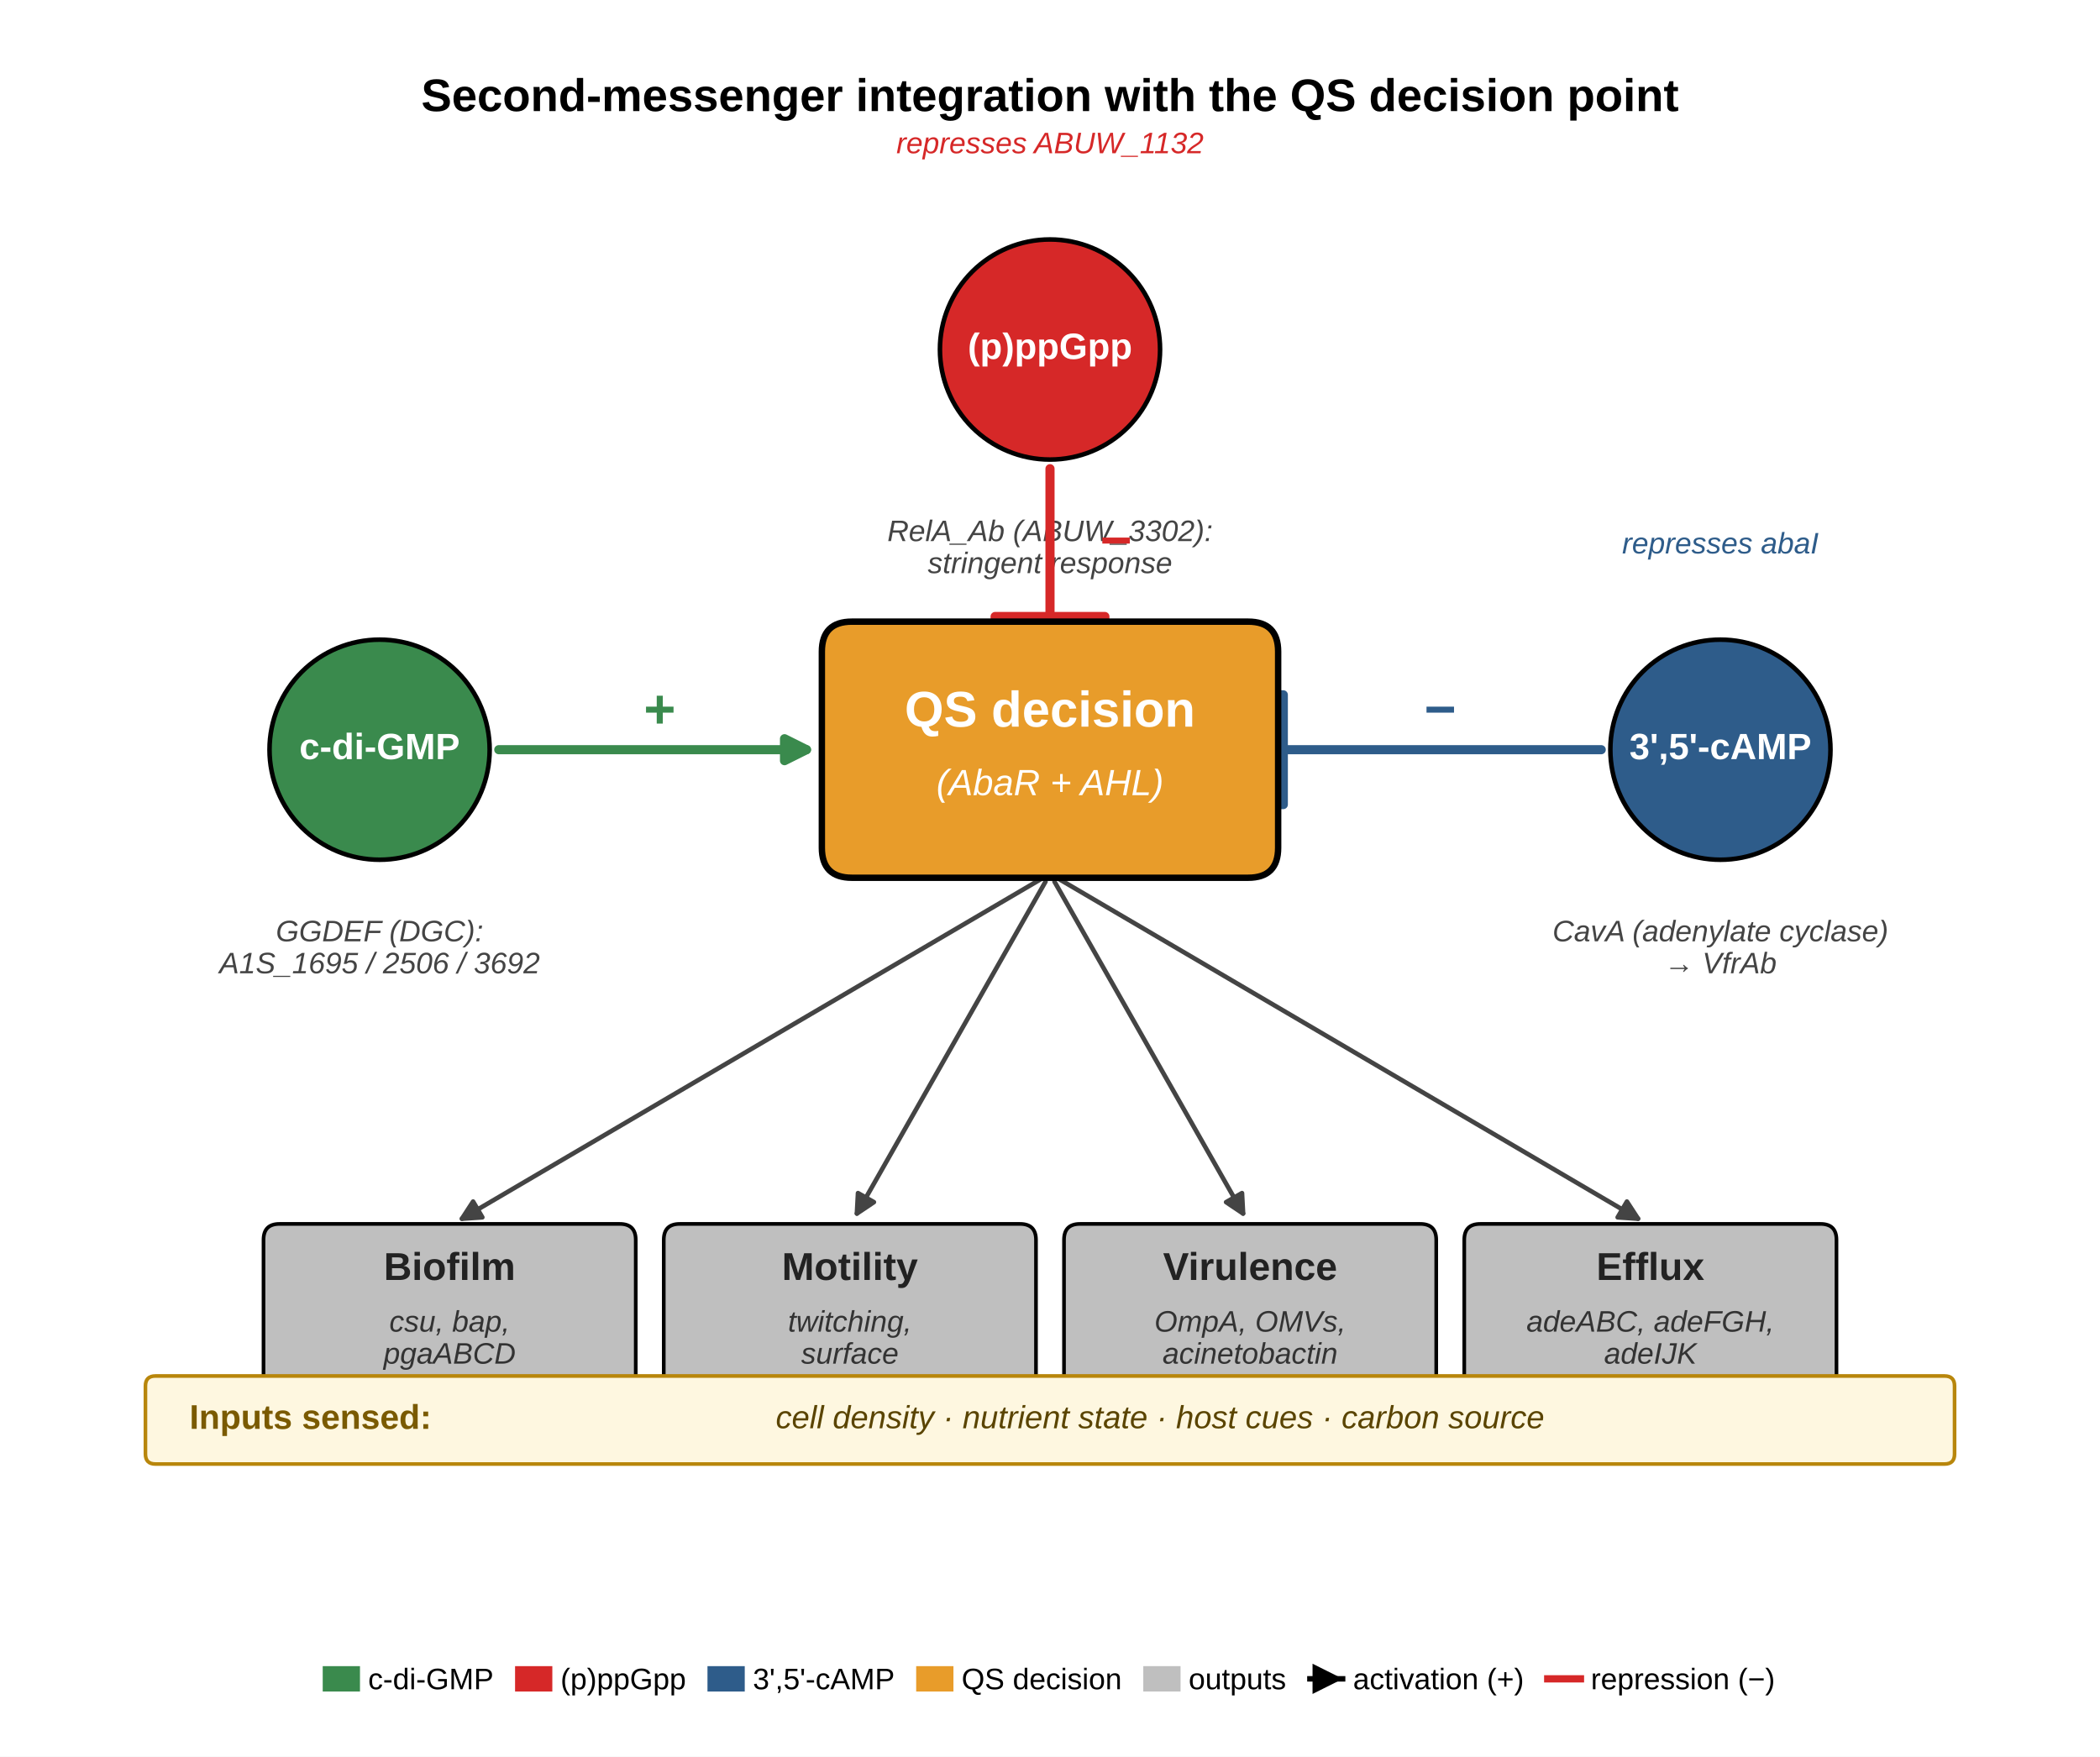
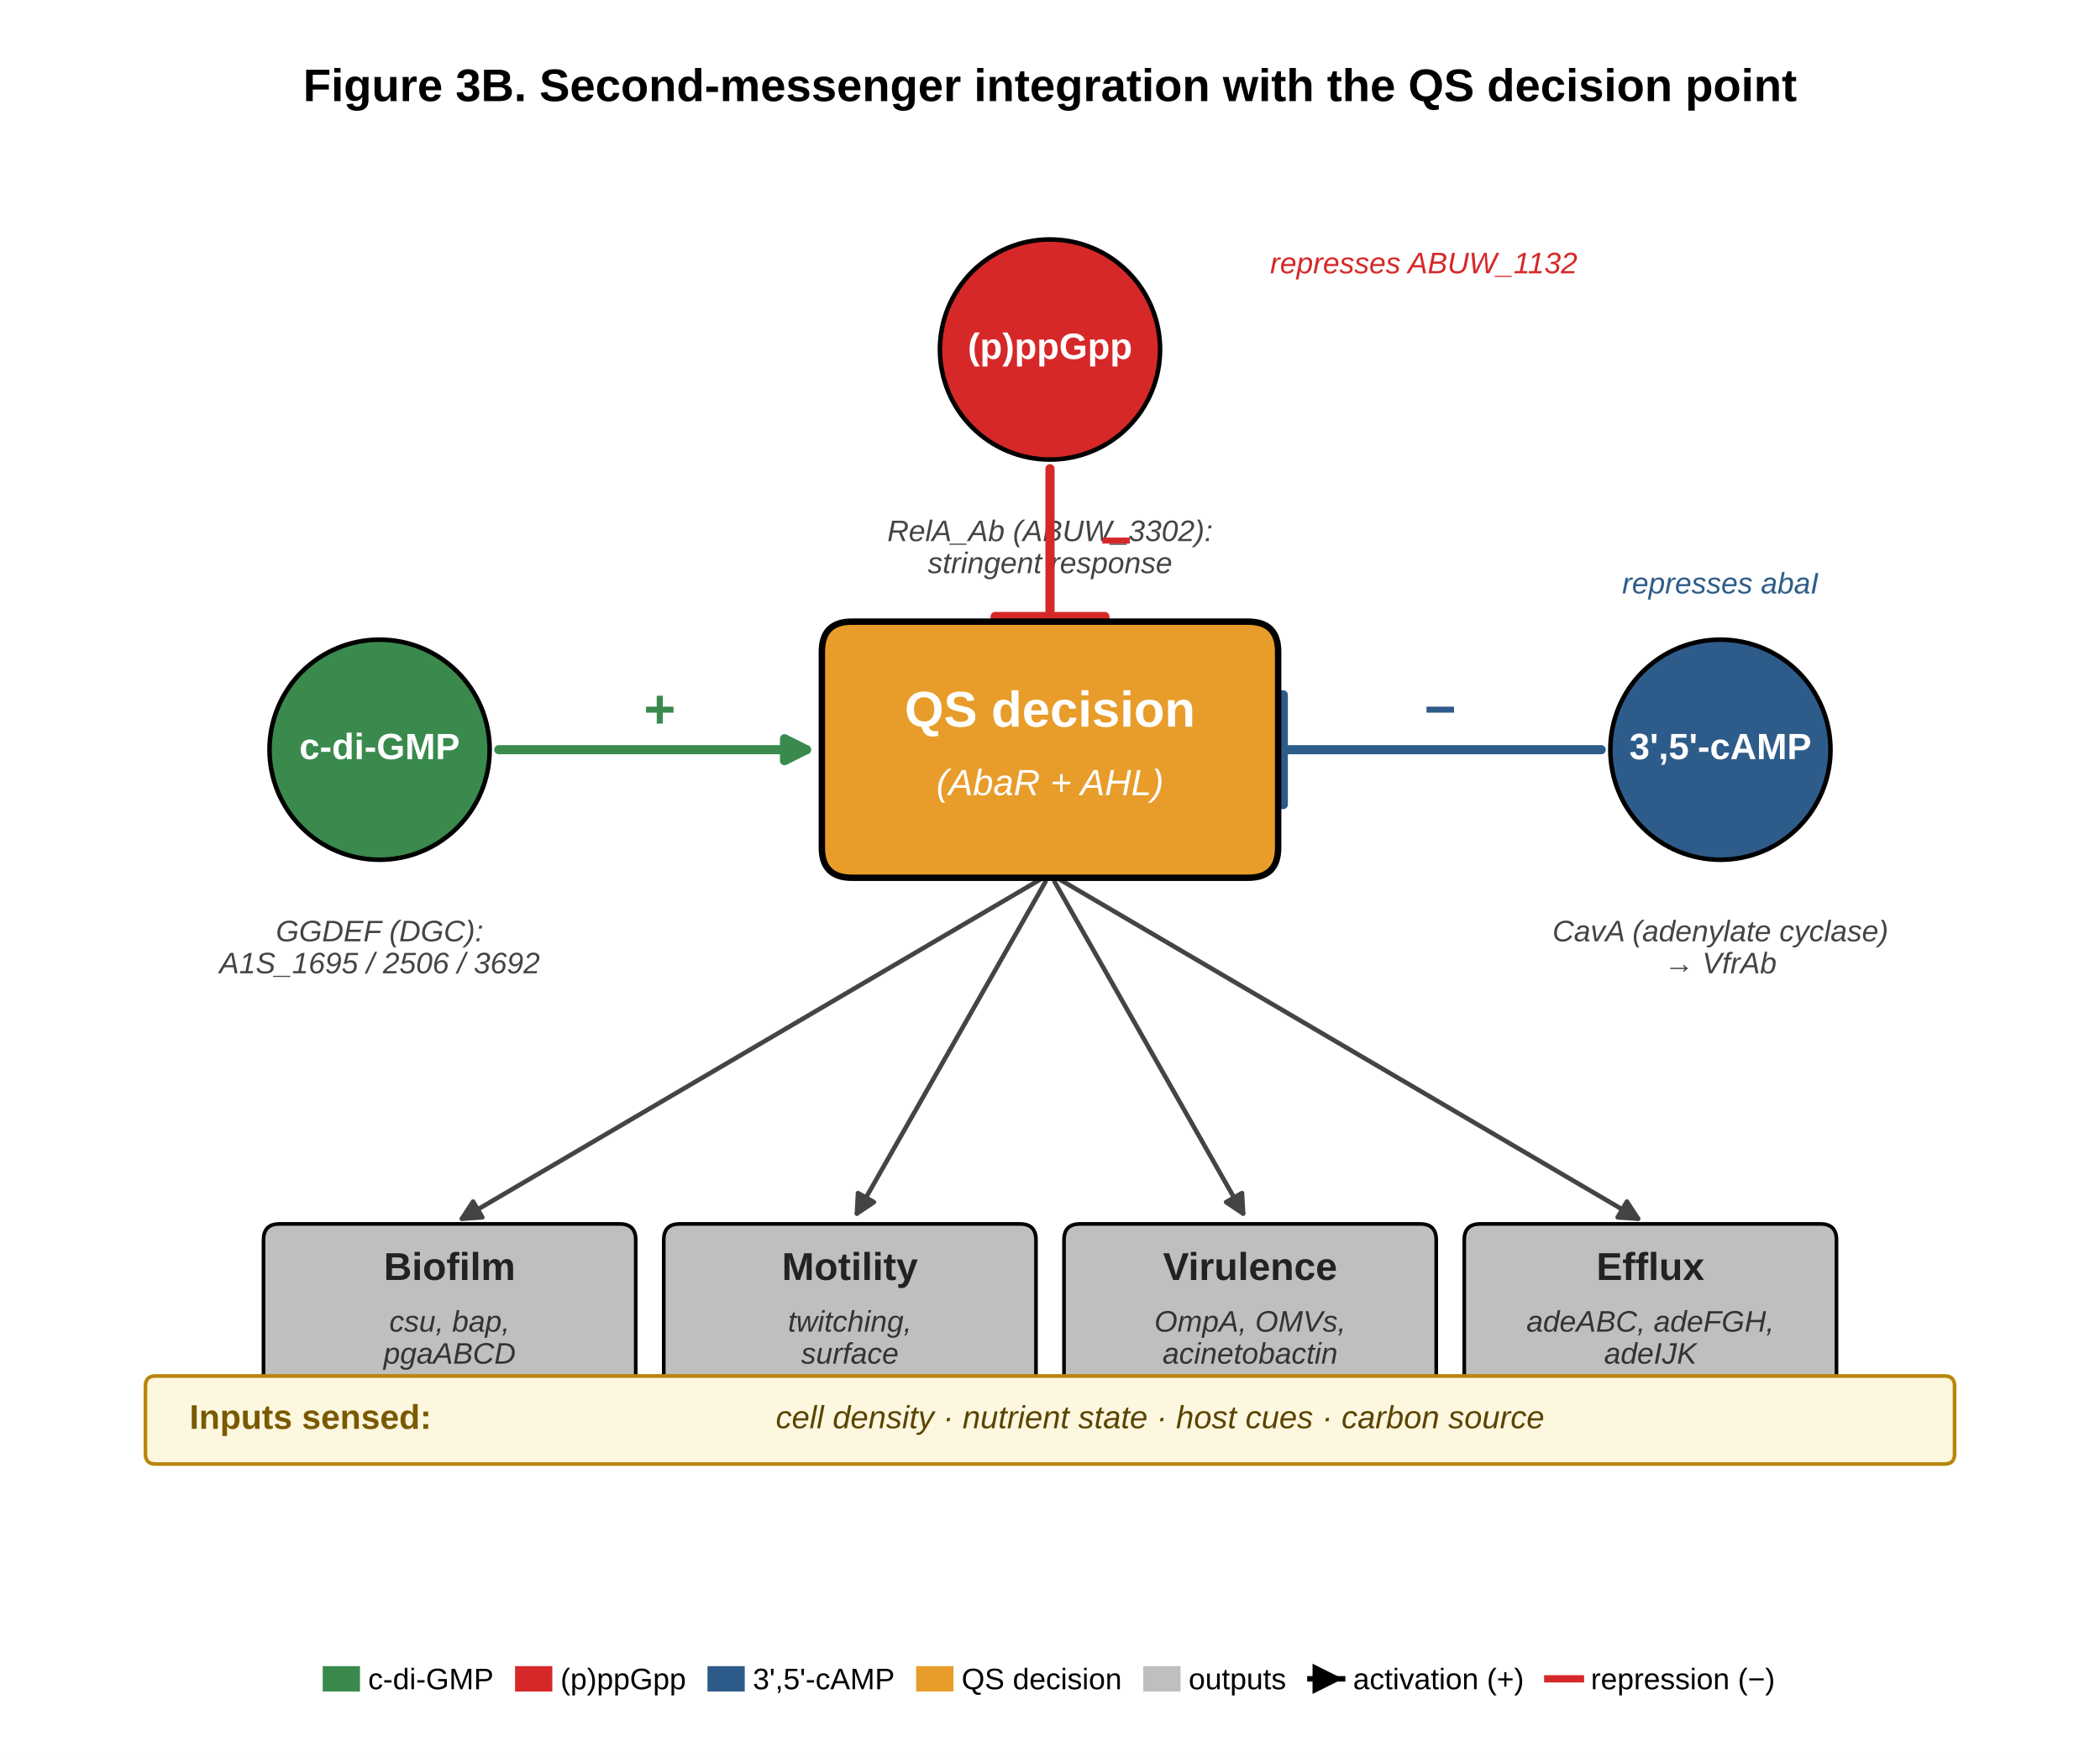
<svg xmlns="http://www.w3.org/2000/svg" xmlns:xlink="http://www.w3.org/1999/xlink" width="459.284pt" height="384.254pt" viewBox="0 0 459.284 384.254" version="1.1">
  <defs>
    <style type="text/css">*{stroke-linejoin: round; stroke-linecap: butt}</style>
  </defs>
  <g id="figure_1">
    <g id="patch_1">
      <path d="M 0 384.254  L 459.284 384.254  L 459.284 0  L 0 0  z " style="fill: #ffffff" />
    </g>
    <g id="axes_1">
      <g id="text_1">
-         <text style="font-weight: 700; font-size: 10px; font-family: 'Liberation Sans', 'Arial', 'DejaVu Sans', sans-serif; text-anchor: middle" x="229.642" y="24.306" transform="rotate(-0 229.6421 24.30617)">Second-messenger integration with the QS decision point</text>
+         <text style="font-weight: 700; font-size: 10px; font-family: 'Liberation Sans', 'Arial', 'DejaVu Sans', sans-serif; text-anchor: middle" x="229.642" y="22.118" transform="rotate(-0 229.6421 22.11775)">Figure 3B. Second-messenger integration with the QS decision point</text>
      </g>
      <g id="text_2">
        <text style="font-style: italic; font-size: 6.5px; font-family: 'Liberation Sans', 'Arial', 'DejaVu Sans', sans-serif; fill: #444444" transform="translate(60.3268 205.9031)">GGDEF (DGC):</text>
        <text style="font-style: italic; font-size: 6.5px; font-family: 'Liberation Sans', 'Arial', 'DejaVu Sans', sans-serif; fill: #444444" transform="translate(47.96258 212.9044)">A1S_1695 / 2506 / 3692</text>
      </g>
      <g id="text_3">
        <text style="font-style: italic; font-size: 6.5px; font-family: 'Liberation Sans', 'Arial', 'DejaVu Sans', sans-serif; fill: #444444" transform="translate(194.0582 118.3663)">RelA_Ab (ABUW_3302):</text>
        <text style="font-style: italic; font-size: 6.5px; font-family: 'Liberation Sans', 'Arial', 'DejaVu Sans', sans-serif; fill: #444444" transform="translate(202.9063 125.3676)">stringent response</text>
      </g>
      <g id="text_4">
-         <text style="font-style: italic; font-size: 6.5px; font-family: 'Liberation Sans', 'Arial', 'DejaVu Sans', sans-serif; text-anchor: middle; fill: #d62828" x="229.642" y="33.524" transform="rotate(-0 229.6421 33.52388)">represses ABUW_1132</text>
+         <text style="font-style: italic; font-size: 6.5px; font-family: 'Liberation Sans', 'Arial', 'DejaVu Sans', sans-serif; text-anchor: start; fill: #d62828" x="277.787" y="59.785" transform="rotate(-0 277.7874 59.78493)">represses ABUW_1132</text>
      </g>
      <g id="text_5">
        <text style="font-style: italic; font-size: 6.5px; font-family: 'Liberation Sans', 'Arial', 'DejaVu Sans', sans-serif; fill: #444444" transform="translate(339.5403 205.9031)">CavA (adenylate cyclase)</text>
        <text style="font-style: italic; font-size: 6.5px; font-family: 'Liberation Sans', 'Arial', 'DejaVu Sans', sans-serif; fill: #444444" transform="translate(363.9854 212.9044)">→ VfrAb</text>
      </g>
      <g id="text_6">
-         <text style="font-style: italic; font-size: 6.5px; font-family: 'Liberation Sans', 'Arial', 'DejaVu Sans', sans-serif; text-anchor: middle; fill: #2e5c8a" x="376.266" y="121.061" transform="rotate(-0 376.2663 121.0607)">represses abaI</text>
+         <text style="font-style: italic; font-size: 6.5px; font-family: 'Liberation Sans', 'Arial', 'DejaVu Sans', sans-serif; text-anchor: middle; fill: #2e5c8a" x="376.266" y="129.814" transform="rotate(-0 376.2663 129.8144)">represses abaI</text>
      </g>
      <g id="patch_2">
-         <path d="M 227.915 192.139  Q 163.99 229.642 101.029 266.579  " clip-path="url(#pa72f6f1dbd)" style="fill: none; stroke: #444444; stroke-linecap: round" />
-         <path d="M 105.491 266.28  L 101.029 266.579  L 103.467 262.83  z " clip-path="url(#pa72f6f1dbd)" style="fill: #444444; stroke: #444444; stroke-linecap: round" />
+         <path d="M 227.915 192.139  Q 163.99 229.642 101.029 266.579  " clip-path="url(#p8cebab93b3)" style="fill: none; stroke: #444444; stroke-linecap: round" />
+         <path d="M 105.491 266.28  L 101.029 266.579  L 103.467 262.83  z " clip-path="url(#p8cebab93b3)" style="fill: #444444; stroke: #444444; stroke-linecap: round" />
      </g>
      <g id="patch_3">
-         <path d="M 228.655 192.863  Q 207.759 229.641 187.414 265.447  " clip-path="url(#pa72f6f1dbd)" style="fill: none; stroke: #444444; stroke-linecap: round" />
-         <path d="M 191.129 262.957  L 187.414 265.447  L 187.651 260.981  z " clip-path="url(#pa72f6f1dbd)" style="fill: #444444; stroke: #444444; stroke-linecap: round" />
+         <path d="M 228.655 192.863  Q 207.759 229.641 187.414 265.447  " clip-path="url(#p8cebab93b3)" style="fill: none; stroke: #444444; stroke-linecap: round" />
+         <path d="M 191.129 262.957  L 187.414 265.447  L 187.651 260.981  z " clip-path="url(#p8cebab93b3)" style="fill: #444444; stroke: #444444; stroke-linecap: round" />
      </g>
      <g id="patch_4">
-         <path d="M 230.629 192.863  Q 251.526 229.641 271.87 265.447  " clip-path="url(#pa72f6f1dbd)" style="fill: none; stroke: #444444; stroke-linecap: round" />
-         <path d="M 271.633 260.981  L 271.87 265.447  L 268.155 262.957  z " clip-path="url(#pa72f6f1dbd)" style="fill: #444444; stroke: #444444; stroke-linecap: round" />
+         <path d="M 230.629 192.863  Q 251.526 229.641 271.87 265.447  " clip-path="url(#p8cebab93b3)" style="fill: none; stroke: #444444; stroke-linecap: round" />
+         <path d="M 271.633 260.981  L 271.87 265.447  L 268.155 262.957  z " clip-path="url(#p8cebab93b3)" style="fill: #444444; stroke: #444444; stroke-linecap: round" />
      </g>
      <g id="patch_5">
-         <path d="M 231.369 192.139  Q 295.294 229.642 358.255 266.579  " clip-path="url(#pa72f6f1dbd)" style="fill: none; stroke: #444444; stroke-linecap: round" />
-         <path d="M 355.817 262.83  L 358.255 266.579  L 353.793 266.28  z " clip-path="url(#pa72f6f1dbd)" style="fill: #444444; stroke: #444444; stroke-linecap: round" />
+         <path d="M 231.369 192.139  Q 295.294 229.642 358.255 266.579  " clip-path="url(#p8cebab93b3)" style="fill: none; stroke: #444444; stroke-linecap: round" />
+         <path d="M 355.817 262.83  L 358.255 266.579  L 353.793 266.28  z " clip-path="url(#p8cebab93b3)" style="fill: #444444; stroke: #444444; stroke-linecap: round" />
      </g>
      <g id="patch_6">
-         <path d="M 109.088 163.989  Q 143.853 163.989 176.381 163.989  " clip-path="url(#pa72f6f1dbd)" style="fill: none; stroke: #3a8a4d; stroke-width: 2; stroke-linecap: round" />
-         <path d="M 171.581 161.589  L 176.381 163.989  L 171.581 166.389  z " clip-path="url(#pa72f6f1dbd)" style="fill: #3a8a4d; stroke: #3a8a4d; stroke-width: 2; stroke-linecap: round" />
+         <path d="M 109.088 163.989  Q 143.853 163.989 176.381 163.989  " clip-path="url(#p8cebab93b3)" style="fill: none; stroke: #3a8a4d; stroke-width: 2; stroke-linecap: round" />
+         <path d="M 171.581 161.589  L 176.381 163.989  L 171.581 166.389  z " clip-path="url(#p8cebab93b3)" style="fill: #3a8a4d; stroke: #3a8a4d; stroke-width: 2; stroke-linecap: round" />
      </g>
      <g id="patch_7">
-         <path d="M 229.642 102.525  Q 229.642 118.69 229.642 134.854  " clip-path="url(#pa72f6f1dbd)" style="fill: none; stroke: #d62828; stroke-width: 2; stroke-linecap: round" />
-         <path d="M 217.642 137.254  L 217.642 134.854  L 241.642 134.854  L 241.642 137.254  " clip-path="url(#pa72f6f1dbd)" style="fill: none; stroke: #d62828; stroke-width: 2; stroke-linecap: round" />
+         <path d="M 229.642 102.525  Q 229.642 118.69 229.642 134.854  " clip-path="url(#p8cebab93b3)" style="fill: none; stroke: #d62828; stroke-width: 2; stroke-linecap: round" />
+         <path d="M 217.642 137.254  L 217.642 134.854  L 241.642 134.854  L 241.642 137.254  " clip-path="url(#p8cebab93b3)" style="fill: none; stroke: #d62828; stroke-width: 2; stroke-linecap: round" />
      </g>
      <g id="patch_8">
-         <path d="M 350.197 163.989  Q 315.432 163.989 280.667 163.989  " clip-path="url(#pa72f6f1dbd)" style="fill: none; stroke: #2e5c8a; stroke-width: 2; stroke-linecap: round" />
-         <path d="M 278.267 151.989  L 280.667 151.989  L 280.667 175.989  L 278.267 175.989  " clip-path="url(#pa72f6f1dbd)" style="fill: none; stroke: #2e5c8a; stroke-width: 2; stroke-linecap: round" />
+         <path d="M 350.197 163.989  Q 315.432 163.989 280.667 163.989  " clip-path="url(#p8cebab93b3)" style="fill: none; stroke: #2e5c8a; stroke-width: 2; stroke-linecap: round" />
+         <path d="M 278.267 151.989  L 280.667 151.989  L 280.667 175.989  L 278.267 175.989  " clip-path="url(#p8cebab93b3)" style="fill: none; stroke: #2e5c8a; stroke-width: 2; stroke-linecap: round" />
      </g>
      <g id="patch_9">
-         <path d="M 61.134 307.55  L 135.54 307.55  Q 139.041 307.55 139.041 304.048  L 139.041 271.222  Q 139.041 267.721 135.54 267.721  L 61.134 267.721  Q 57.632 267.721 57.632 271.222  L 57.632 304.048  Q 57.632 307.55 61.134 307.55  z " clip-path="url(#pa72f6f1dbd)" style="fill: #bfbfbf; stroke: #000000; stroke-width: 0.8; stroke-linejoin: miter" />
+         <path d="M 61.134 307.55  L 135.54 307.55  Q 139.041 307.55 139.041 304.048  L 139.041 271.222  Q 139.041 267.721 135.54 267.721  L 61.134 267.721  Q 57.632 267.721 57.632 271.222  L 57.632 304.048  Q 57.632 307.55 61.134 307.55  z " clip-path="url(#p8cebab93b3)" style="fill: #bfbfbf; stroke: #000000; stroke-width: 0.8; stroke-linejoin: miter" />
      </g>
      <g id="patch_10">
-         <path d="M 148.671 307.55  L 223.077 307.55  Q 226.578 307.55 226.578 304.048  L 226.578 271.222  Q 226.578 267.721 223.077 267.721  L 148.671 267.721  Q 145.169 267.721 145.169 271.222  L 145.169 304.048  Q 145.169 307.55 148.671 307.55  z " clip-path="url(#pa72f6f1dbd)" style="fill: #bfbfbf; stroke: #000000; stroke-width: 0.8; stroke-linejoin: miter" />
+         <path d="M 148.671 307.55  L 223.077 307.55  Q 226.578 307.55 226.578 304.048  L 226.578 271.222  Q 226.578 267.721 223.077 267.721  L 148.671 267.721  Q 145.169 267.721 145.169 271.222  L 145.169 304.048  Q 145.169 307.55 148.671 307.55  z " clip-path="url(#p8cebab93b3)" style="fill: #bfbfbf; stroke: #000000; stroke-width: 0.8; stroke-linejoin: miter" />
      </g>
      <g id="patch_11">
-         <path d="M 236.207 307.55  L 310.614 307.55  Q 314.115 307.55 314.115 304.048  L 314.115 271.222  Q 314.115 267.721 310.614 267.721  L 236.207 267.721  Q 232.706 267.721 232.706 271.222  L 232.706 304.048  Q 232.706 307.55 236.207 307.55  z " clip-path="url(#pa72f6f1dbd)" style="fill: #bfbfbf; stroke: #000000; stroke-width: 0.8; stroke-linejoin: miter" />
+         <path d="M 236.207 307.55  L 310.614 307.55  Q 314.115 307.55 314.115 304.048  L 314.115 271.222  Q 314.115 267.721 310.614 267.721  L 236.207 267.721  Q 232.706 267.721 232.706 271.222  L 232.706 304.048  Q 232.706 307.55 236.207 307.55  z " clip-path="url(#p8cebab93b3)" style="fill: #bfbfbf; stroke: #000000; stroke-width: 0.8; stroke-linejoin: miter" />
      </g>
      <g id="patch_12">
-         <path d="M 323.744 307.55  L 398.151 307.55  Q 401.652 307.55 401.652 304.048  L 401.652 271.222  Q 401.652 267.721 398.151 267.721  L 323.744 267.721  Q 320.243 267.721 320.243 271.222  L 320.243 304.048  Q 320.243 307.55 323.744 307.55  z " clip-path="url(#pa72f6f1dbd)" style="fill: #bfbfbf; stroke: #000000; stroke-width: 0.8; stroke-linejoin: miter" />
+         <path d="M 323.744 307.55  L 398.151 307.55  Q 401.652 307.55 401.652 304.048  L 401.652 271.222  Q 401.652 267.721 398.151 267.721  L 323.744 267.721  Q 320.243 267.721 320.243 271.222  L 320.243 304.048  Q 320.243 307.55 323.744 307.55  z " clip-path="url(#p8cebab93b3)" style="fill: #bfbfbf; stroke: #000000; stroke-width: 0.8; stroke-linejoin: miter" />
      </g>
      <g id="patch_13">
-         <path d="M 33.997 320.243  L 425.287 320.243  Q 427.475 320.243 427.475 318.054  L 427.475 303.173  Q 427.475 300.985 425.287 300.985  L 33.997 300.985  Q 31.809 300.985 31.809 303.173  L 31.809 318.054  Q 31.809 320.243 33.997 320.243  z " clip-path="url(#pa72f6f1dbd)" style="fill: #fef7e0; stroke: #b8860b; stroke-width: 0.8; stroke-linejoin: miter" />
+         <path d="M 33.997 320.243  L 425.287 320.243  Q 427.475 320.243 427.475 318.054  L 427.475 303.173  Q 427.475 300.985 425.287 300.985  L 33.997 300.985  Q 31.809 300.985 31.809 303.173  L 31.809 318.054  Q 31.809 320.243 33.997 320.243  z " clip-path="url(#p8cebab93b3)" style="fill: #fef7e0; stroke: #b8860b; stroke-width: 0.8; stroke-linejoin: miter" />
      </g>
      <g id="patch_14">
-         <path d="M 186.311 192.001  L 272.973 192.001  Q 279.538 192.001 279.538 185.436  L 279.538 142.543  Q 279.538 135.978 272.973 135.978  L 186.311 135.978  Q 179.746 135.978 179.746 142.543  L 179.746 185.436  Q 179.746 192.001 186.311 192.001  z " clip-path="url(#pa72f6f1dbd)" style="fill: #e89c2a; stroke: #000000; stroke-width: 1.4; stroke-linejoin: miter" />
+         <path d="M 186.311 192.001  L 272.973 192.001  Q 279.538 192.001 279.538 185.436  L 279.538 142.543  Q 279.538 135.978 272.973 135.978  L 186.311 135.978  Q 179.746 135.978 179.746 142.543  L 179.746 185.436  Q 179.746 192.001 186.311 192.001  z " clip-path="url(#p8cebab93b3)" style="fill: #e89c2a; stroke: #000000; stroke-width: 1.4; stroke-linejoin: miter" />
      </g>
      <g id="patch_15">
-         <path d="M 83.018 188.062  C 89.402 188.062 95.526 185.526 100.04 181.011  C 104.554 176.497 107.091 170.374 107.091 163.989  C 107.091 157.605 104.554 151.482 100.04 146.968  C 95.526 142.453 89.402 139.917 83.018 139.917  C 76.634 139.917 70.51 142.453 65.996 146.968  C 61.482 151.482 58.945 157.605 58.945 163.989  C 58.945 170.374 61.482 176.497 65.996 181.011  C 70.51 185.526 76.634 188.062 83.018 188.062  z " clip-path="url(#pa72f6f1dbd)" style="fill: #3a8a4d; stroke: #000000; stroke-linejoin: miter" />
+         <path d="M 83.018 188.062  C 89.402 188.062 95.526 185.526 100.04 181.011  C 104.554 176.497 107.091 170.374 107.091 163.989  C 107.091 157.605 104.554 151.482 100.04 146.968  C 95.526 142.453 89.402 139.917 83.018 139.917  C 76.634 139.917 70.51 142.453 65.996 146.968  C 61.482 151.482 58.945 157.605 58.945 163.989  C 58.945 170.374 61.482 176.497 65.996 181.011  C 70.51 185.526 76.634 188.062 83.018 188.062  z " clip-path="url(#p8cebab93b3)" style="fill: #3a8a4d; stroke: #000000; stroke-linejoin: miter" />
      </g>
      <g id="patch_16">
-         <path d="M 229.642 100.525  C 236.026 100.525 242.15 97.989 246.664 93.475  C 251.178 88.96 253.715 82.837 253.715 76.453  C 253.715 70.068 251.178 63.945 246.664 59.431  C 242.15 54.916 236.026 52.38 229.642 52.38  C 223.258 52.38 217.134 54.916 212.62 59.431  C 208.106 63.945 205.569 70.068 205.569 76.453  C 205.569 82.837 208.106 88.96 212.62 93.475  C 217.134 97.989 223.258 100.525 229.642 100.525  z " clip-path="url(#pa72f6f1dbd)" style="fill: #d62828; stroke: #000000; stroke-linejoin: miter" />
+         <path d="M 229.642 100.525  C 236.026 100.525 242.15 97.989 246.664 93.475  C 251.178 88.96 253.715 82.837 253.715 76.453  C 253.715 70.068 251.178 63.945 246.664 59.431  C 242.15 54.916 236.026 52.38 229.642 52.38  C 223.258 52.38 217.134 54.916 212.62 59.431  C 208.106 63.945 205.569 70.068 205.569 76.453  C 205.569 82.837 208.106 88.96 212.62 93.475  C 217.134 97.989 223.258 100.525 229.642 100.525  z " clip-path="url(#p8cebab93b3)" style="fill: #d62828; stroke: #000000; stroke-linejoin: miter" />
      </g>
      <g id="patch_17">
-         <path d="M 376.266 188.062  C 382.65 188.062 388.774 185.526 393.288 181.011  C 397.803 176.497 400.339 170.374 400.339 163.989  C 400.339 157.605 397.803 151.482 393.288 146.968  C 388.774 142.453 382.65 139.917 376.266 139.917  C 369.882 139.917 363.759 142.453 359.244 146.968  C 354.73 151.482 352.194 157.605 352.194 163.989  C 352.194 170.374 354.73 176.497 359.244 181.011  C 363.759 185.526 369.882 188.062 376.266 188.062  z " clip-path="url(#pa72f6f1dbd)" style="fill: #2e5c8a; stroke: #000000; stroke-linejoin: miter" />
+         <path d="M 376.266 188.062  C 382.65 188.062 388.774 185.526 393.288 181.011  C 397.803 176.497 400.339 170.374 400.339 163.989  C 400.339 157.605 397.803 151.482 393.288 146.968  C 388.774 142.453 382.65 139.917 376.266 139.917  C 369.882 139.917 363.759 142.453 359.244 146.968  C 354.73 151.482 352.194 157.605 352.194 163.989  C 352.194 170.374 354.73 176.497 359.244 181.011  C 363.759 185.526 369.882 188.062 376.266 188.062  z " clip-path="url(#p8cebab93b3)" style="fill: #2e5c8a; stroke: #000000; stroke-linejoin: miter" />
      </g>
      <g id="legend_1">
        <g id="patch_18">
          <path d="M 71.081 369.505  L 78.231 369.505  L 78.231 364.955  L 71.081 364.955  z " style="fill: #3a8a4d; stroke: #3a8a4d; stroke-linejoin: miter" />
        </g>
        <g id="text_7">
          <text style="font-size: 6.5px; font-family: 'Liberation Sans', 'Arial', 'DejaVu Sans', sans-serif; text-anchor: start" x="80.506" y="369.505" transform="rotate(-0 80.5057 369.5052)">c-di-GMP</text>
        </g>
        <g id="patch_19">
          <path d="M 113.149 369.505  L 120.299 369.505  L 120.299 364.955  L 113.149 364.955  z " style="fill: #d62828; stroke: #d62828; stroke-linejoin: miter" />
        </g>
        <g id="text_8">
          <text style="font-size: 6.5px; font-family: 'Liberation Sans', 'Arial', 'DejaVu Sans', sans-serif; text-anchor: start" x="122.574" y="369.505" transform="rotate(-0 122.5739 369.5052)">(p)ppGpp</text>
        </g>
        <g id="patch_20">
          <path d="M 155.231 369.505  L 162.381 369.505  L 162.381 364.955  L 155.231 364.955  z " style="fill: #2e5c8a; stroke: #2e5c8a; stroke-linejoin: miter" />
        </g>
        <g id="text_9">
          <text style="font-size: 6.5px; font-family: 'Liberation Sans', 'Arial', 'DejaVu Sans', sans-serif; text-anchor: start" x="164.656" y="369.505" transform="rotate(-0 164.6563 369.5052)">3',5'-cAMP</text>
        </g>
        <g id="patch_21">
          <path d="M 200.874 369.505  L 208.024 369.505  L 208.024 364.955  L 200.874 364.955  z " style="fill: #e89c2a; stroke: #e89c2a; stroke-linejoin: miter" />
        </g>
        <g id="text_10">
          <text style="font-size: 6.5px; font-family: 'Liberation Sans', 'Arial', 'DejaVu Sans', sans-serif; text-anchor: start" x="210.299" y="369.505" transform="rotate(-0 210.2985 369.5052)">QS decision</text>
        </g>
        <g id="patch_22">
          <path d="M 250.543 369.505  L 257.693 369.505  L 257.693 364.955  L 250.543 364.955  z " style="fill: #bfbfbf; stroke: #bfbfbf; stroke-linejoin: miter" />
        </g>
        <g id="text_11">
          <text style="font-size: 6.5px; font-family: 'Liberation Sans', 'Arial', 'DejaVu Sans', sans-serif; text-anchor: start" x="259.968" y="369.505" transform="rotate(-0 259.9677 369.5052)">outputs</text>
        </g>
        <g id="line2d_1">
          <path d="M 286.488 367.23  L 290.063 367.23  L 293.638 367.23  " style="fill: none; stroke: #000000; stroke-width: 1.2; stroke-linecap: square" />
          <defs>
-             <path id="mba117d5290" d="M 2.5 0  L -2.5 -2.5  L -2.5 2.5  z " style="stroke: #000000; stroke-linejoin: miter" />
+             <path id="m5af477768b" d="M 2.5 0  L -2.5 -2.5  L -2.5 2.5  z " style="stroke: #000000; stroke-linejoin: miter" />
          </defs>
          <g>
-             <use xlink:href="#mba117d5290" x="290.063" y="367.23" style="stroke: #000000; stroke-linejoin: miter" />
+             <use xlink:href="#m5af477768b" x="290.063" y="367.23" style="stroke: #000000; stroke-linejoin: miter" />
          </g>
        </g>
        <g id="text_12">
          <text style="font-size: 6.5px; font-family: 'Liberation Sans', 'Arial', 'DejaVu Sans', sans-serif; text-anchor: start" x="295.913" y="369.505" transform="rotate(-0 295.9127 369.5052)">activation (+)</text>
        </g>
        <g id="line2d_2">
          <path d="M 338.502 367.23  L 342.077 367.23  L 345.652 367.23  " style="fill: none; stroke: #d62828; stroke-width: 1.6; stroke-linecap: square" />
          <defs>
-             <path id="m62bb194a34" d="M 4 0  L -4 -0  " style="stroke: #d62828" />
+             <path id="m4009e97929" d="M 4 0  L -4 -0  " style="stroke: #d62828" />
          </defs>
          <g>
-             <use xlink:href="#m62bb194a34" x="342.077" y="367.23" style="fill: #d62828; stroke: #d62828" />
+             <use xlink:href="#m4009e97929" x="342.077" y="367.23" style="fill: #d62828; stroke: #d62828" />
          </g>
        </g>
        <g id="text_13">
          <text style="font-size: 6.5px; font-family: 'Liberation Sans', 'Arial', 'DejaVu Sans', sans-serif; text-anchor: start" x="347.927" y="369.505" transform="rotate(-0 347.9269 369.5052)">repression (−)</text>
        </g>
      </g>
      <g id="text_14">
        <text style="font-weight: 700; font-size: 11px; font-family: 'Liberation Sans', 'Arial', 'DejaVu Sans', sans-serif; text-anchor: middle; fill: #ffffff" x="229.642" y="158.956" transform="rotate(-0 229.6421 158.9557)">QS decision</text>
      </g>
      <g id="text_15">
        <text style="font-style: italic; font-size: 8px; font-family: 'Liberation Sans', 'Arial', 'DejaVu Sans', sans-serif; text-anchor: middle; fill: #ffffff" x="229.642" y="173.937" transform="rotate(-0 229.6421 173.9365)">(AbaR + AHL)</text>
      </g>
      <g id="text_16">
        <text style="font-weight: 700; font-size: 8px; font-family: 'Liberation Sans', 'Arial', 'DejaVu Sans', sans-serif; text-anchor: middle; fill: #ffffff" x="83.018" y="166.058" transform="rotate(-0 83.01789 166.0582)">c-di-GMP</text>
      </g>
      <g id="text_17">
        <text style="font-weight: 700; font-size: 12px; font-family: 'Liberation Sans', 'Arial', 'DejaVu Sans', sans-serif; text-anchor: middle; fill: #3a8a4d" x="144.294" y="159.214" transform="rotate(-0 144.2937 159.2143)">+</text>
      </g>
      <g id="text_18">
        <text style="font-weight: 700; font-size: 8px; font-family: 'Liberation Sans', 'Arial', 'DejaVu Sans', sans-serif; text-anchor: middle; fill: #ffffff" x="229.642" y="78.521" transform="rotate(-0 229.6421 78.52138)">(p)ppGpp</text>
      </g>
      <g id="text_19">
        <text style="font-weight: 700; font-size: 12px; font-family: 'Liberation Sans', 'Arial', 'DejaVu Sans', sans-serif; text-anchor: start; fill: #d62828" x="240.584" y="122.23" transform="rotate(-0 240.5842 122.23)">−</text>
      </g>
      <g id="text_20">
        <text style="font-weight: 700; font-size: 8px; font-family: 'Liberation Sans', 'Arial', 'DejaVu Sans', sans-serif; text-anchor: middle; fill: #ffffff" x="376.266" y="166.058" transform="rotate(-0 376.2663 166.0582)">3',5'-cAMP</text>
      </g>
      <g id="text_21">
        <text style="font-weight: 700; font-size: 12px; font-family: 'Liberation Sans', 'Arial', 'DejaVu Sans', sans-serif; text-anchor: middle; fill: #2e5c8a" x="314.991" y="159.214" transform="rotate(-0 314.9905 159.2143)">−</text>
      </g>
      <g id="text_22">
        <text style="font-weight: 700; font-size: 8.5px; font-family: 'Liberation Sans', 'Arial', 'DejaVu Sans', sans-serif; text-anchor: middle; fill: #222222" x="98.337" y="279.985" transform="rotate(-0 98.33684 279.9854)">Biofilm</text>
      </g>
      <g id="text_23">
        <text style="font-style: italic; font-size: 6.5px; font-family: 'Liberation Sans', 'Arial', 'DejaVu Sans', sans-serif; fill: #333333" transform="translate(85.14895 291.2865)">csu, bap,</text>
        <text style="font-style: italic; font-size: 6.5px; font-family: 'Liberation Sans', 'Arial', 'DejaVu Sans', sans-serif; fill: #333333" transform="translate(83.88501 298.2878)">pgaABCD</text>
      </g>
      <g id="text_24">
        <text style="font-weight: 700; font-size: 8.5px; font-family: 'Liberation Sans', 'Arial', 'DejaVu Sans', sans-serif; text-anchor: middle; fill: #222222" x="185.874" y="279.985" transform="rotate(-0 185.8737 279.9854)">Motility</text>
      </g>
      <g id="text_25">
        <text style="font-style: italic; font-size: 6.5px; font-family: 'Liberation Sans', 'Arial', 'DejaVu Sans', sans-serif; fill: #333333" transform="translate(172.3268 291.2865)">twitching,</text>
        <text style="font-style: italic; font-size: 6.5px; font-family: 'Liberation Sans', 'Arial', 'DejaVu Sans', sans-serif; fill: #333333" transform="translate(175.2167 298.2878)">surface</text>
      </g>
      <g id="text_26">
        <text style="font-weight: 700; font-size: 8.5px; font-family: 'Liberation Sans', 'Arial', 'DejaVu Sans', sans-serif; text-anchor: middle; fill: #222222" x="273.411" y="279.985" transform="rotate(-0 273.4105 279.9854)">Virulence</text>
      </g>
      <g id="text_27">
        <text style="font-style: italic; font-size: 6.5px; font-family: 'Liberation Sans', 'Arial', 'DejaVu Sans', sans-serif; fill: #333333" transform="translate(252.4638 291.2865)">OmpA, OMVs,</text>
        <text style="font-style: italic; font-size: 6.5px; font-family: 'Liberation Sans', 'Arial', 'DejaVu Sans', sans-serif; fill: #333333" transform="translate(254.2594 298.2878)">acinetobactin</text>
      </g>
      <g id="text_28">
        <text style="font-weight: 700; font-size: 8.5px; font-family: 'Liberation Sans', 'Arial', 'DejaVu Sans', sans-serif; text-anchor: middle; fill: #222222" x="360.947" y="279.985" transform="rotate(-0 360.9474 279.9854)">Efflux</text>
      </g>
      <g id="text_29">
        <text style="font-style: italic; font-size: 6.5px; font-family: 'Liberation Sans', 'Arial', 'DejaVu Sans', sans-serif; fill: #333333" transform="translate(333.852 291.2865)">adeABC, adeFGH,</text>
        <text style="font-style: italic; font-size: 6.5px; font-family: 'Liberation Sans', 'Arial', 'DejaVu Sans', sans-serif; fill: #333333" transform="translate(350.8297 298.2878)">adeIJK</text>
      </g>
      <g id="text_30">
        <text style="font-weight: 700; font-size: 7.5px; font-family: 'Liberation Sans', 'Arial', 'DejaVu Sans', sans-serif; text-anchor: start; fill: #7a5a00" x="41.438" y="312.553" transform="rotate(-0 41.43789 312.5531)">Inputs sensed:</text>
      </g>
      <g id="text_31">
        <text style="font-style: italic; font-size: 7px; font-family: 'Liberation Sans', 'Arial', 'DejaVu Sans', sans-serif; text-anchor: middle; fill: #5a4400" x="253.715" y="312.424" transform="rotate(-0 253.7147 312.4238)">cell density · nutrient state · host cues · carbon source</text>
      </g>
    </g>
  </g>
  <defs>
-     <clipPath id="pa72f6f1dbd">
+     <clipPath id="p8cebab93b3">
      <rect x="10.8" y="10.8" width="437.684" height="332.64" />
    </clipPath>
  </defs>
</svg>
